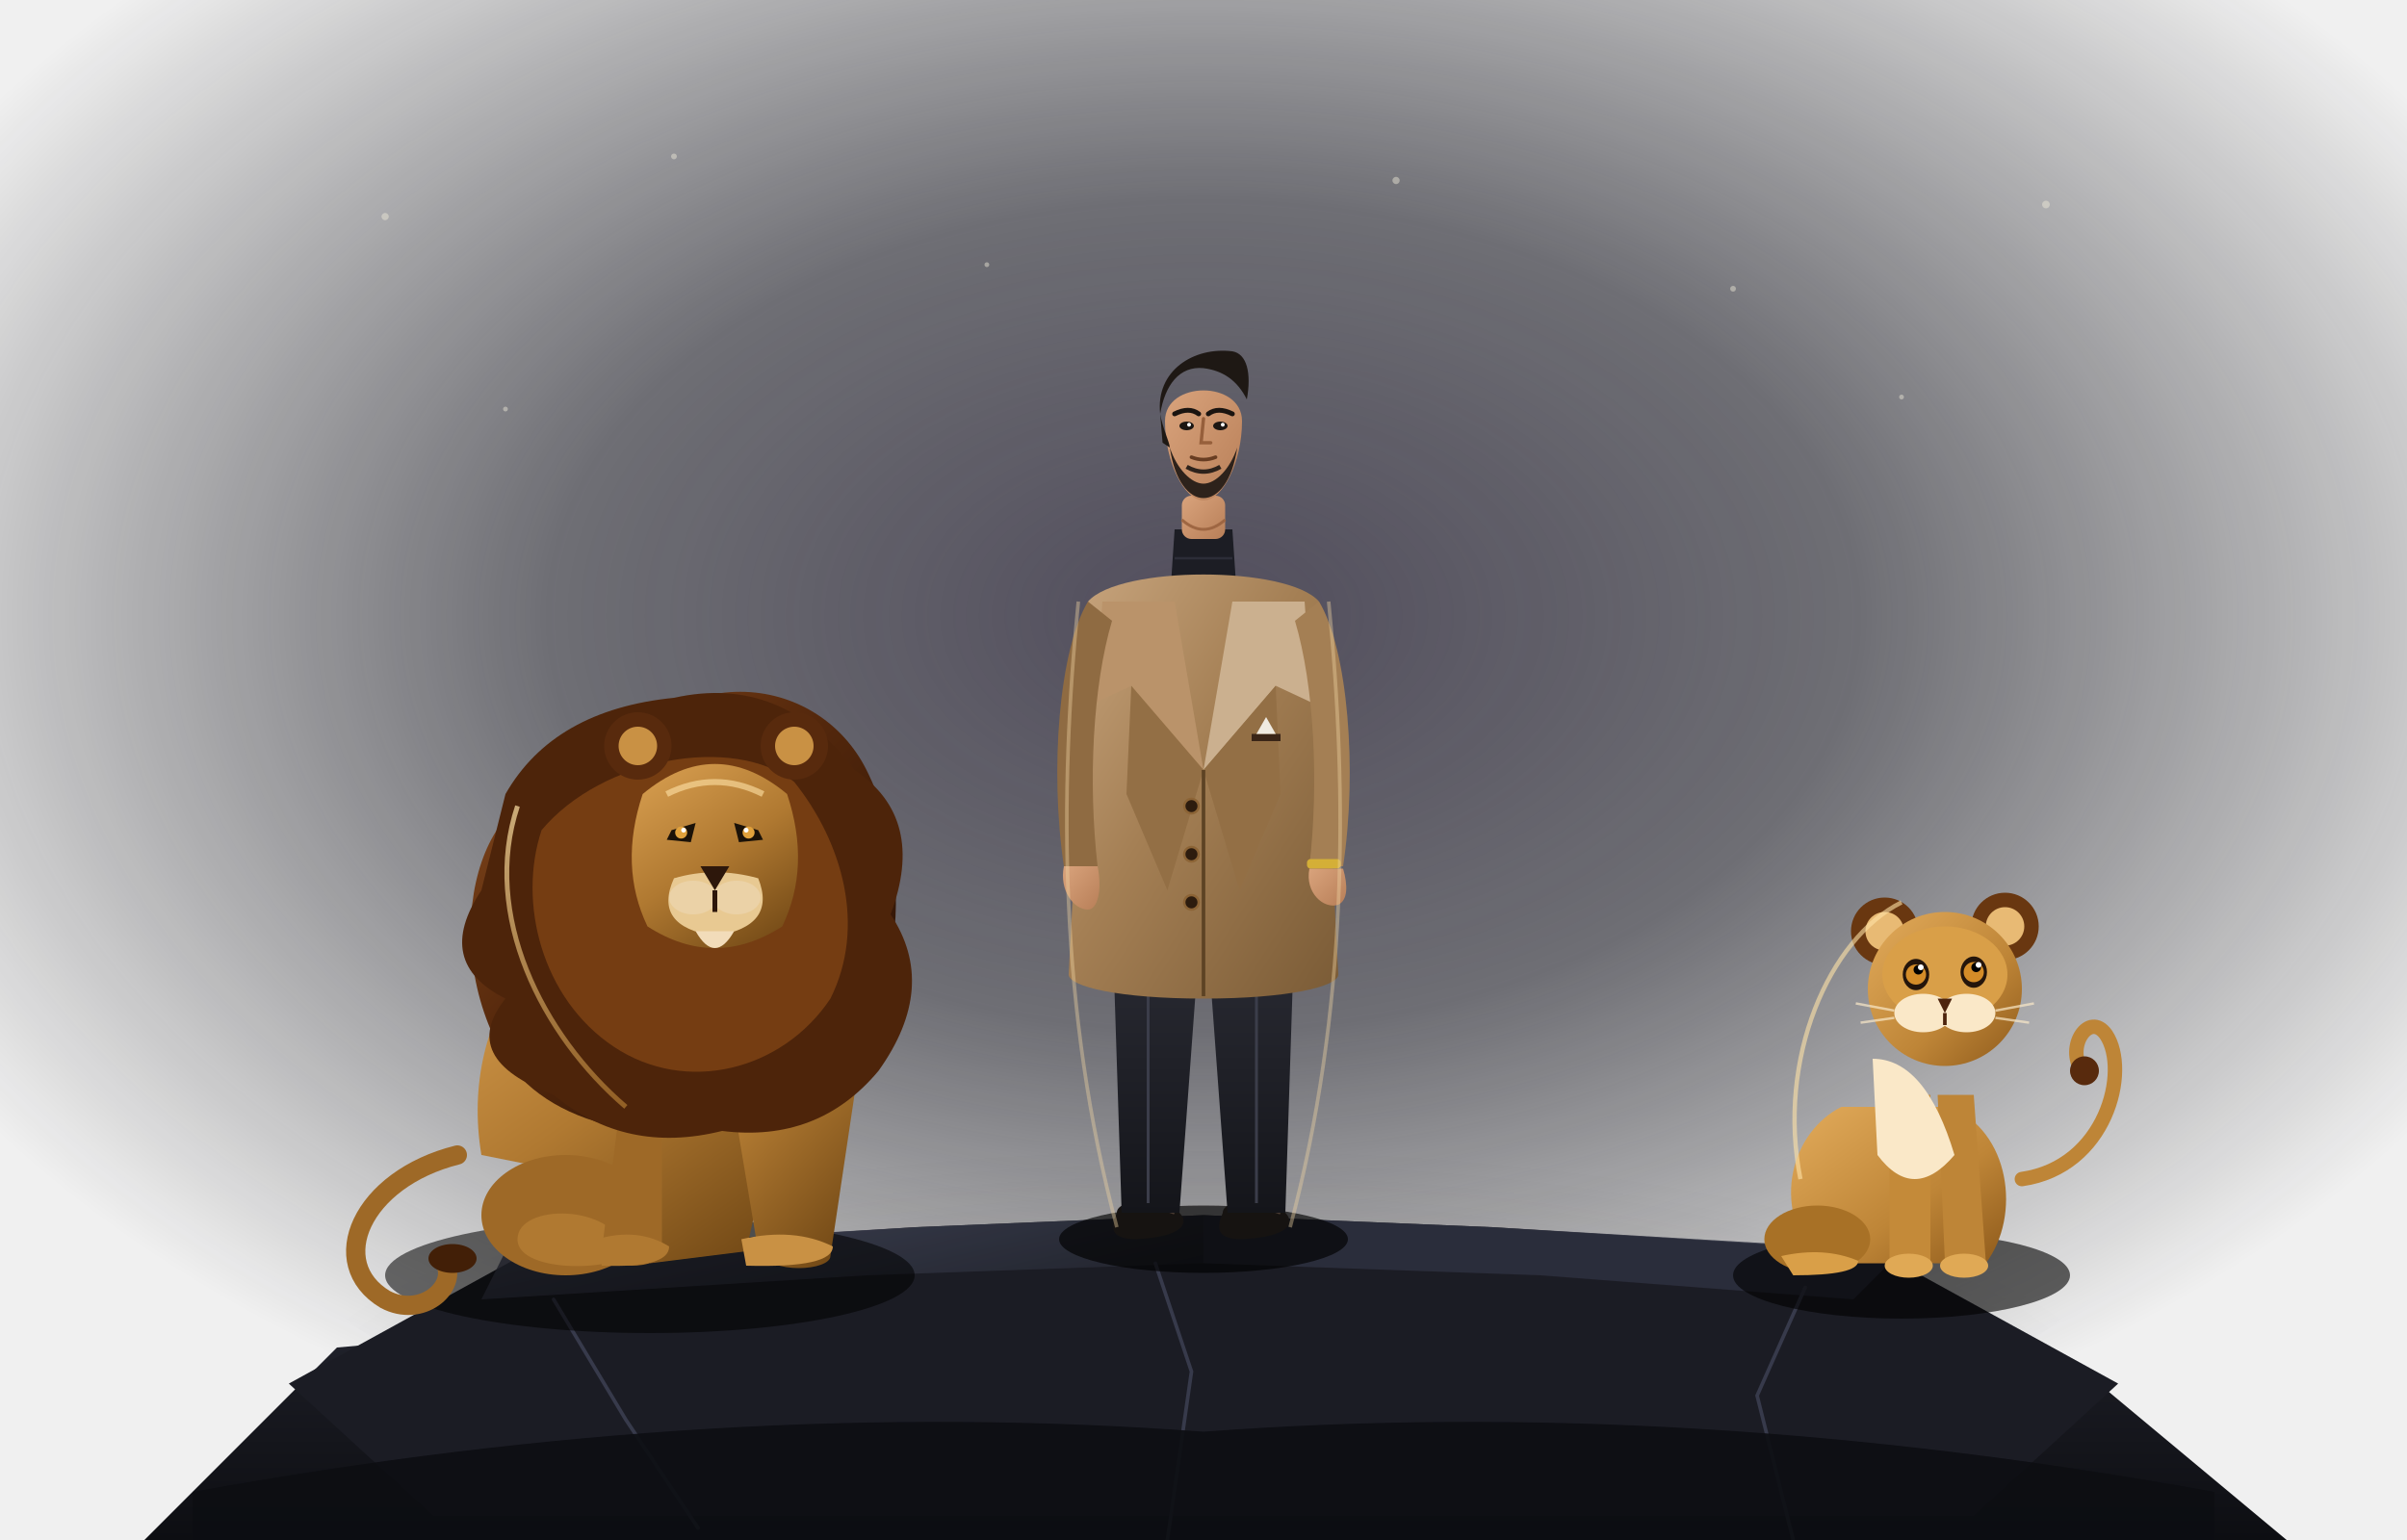
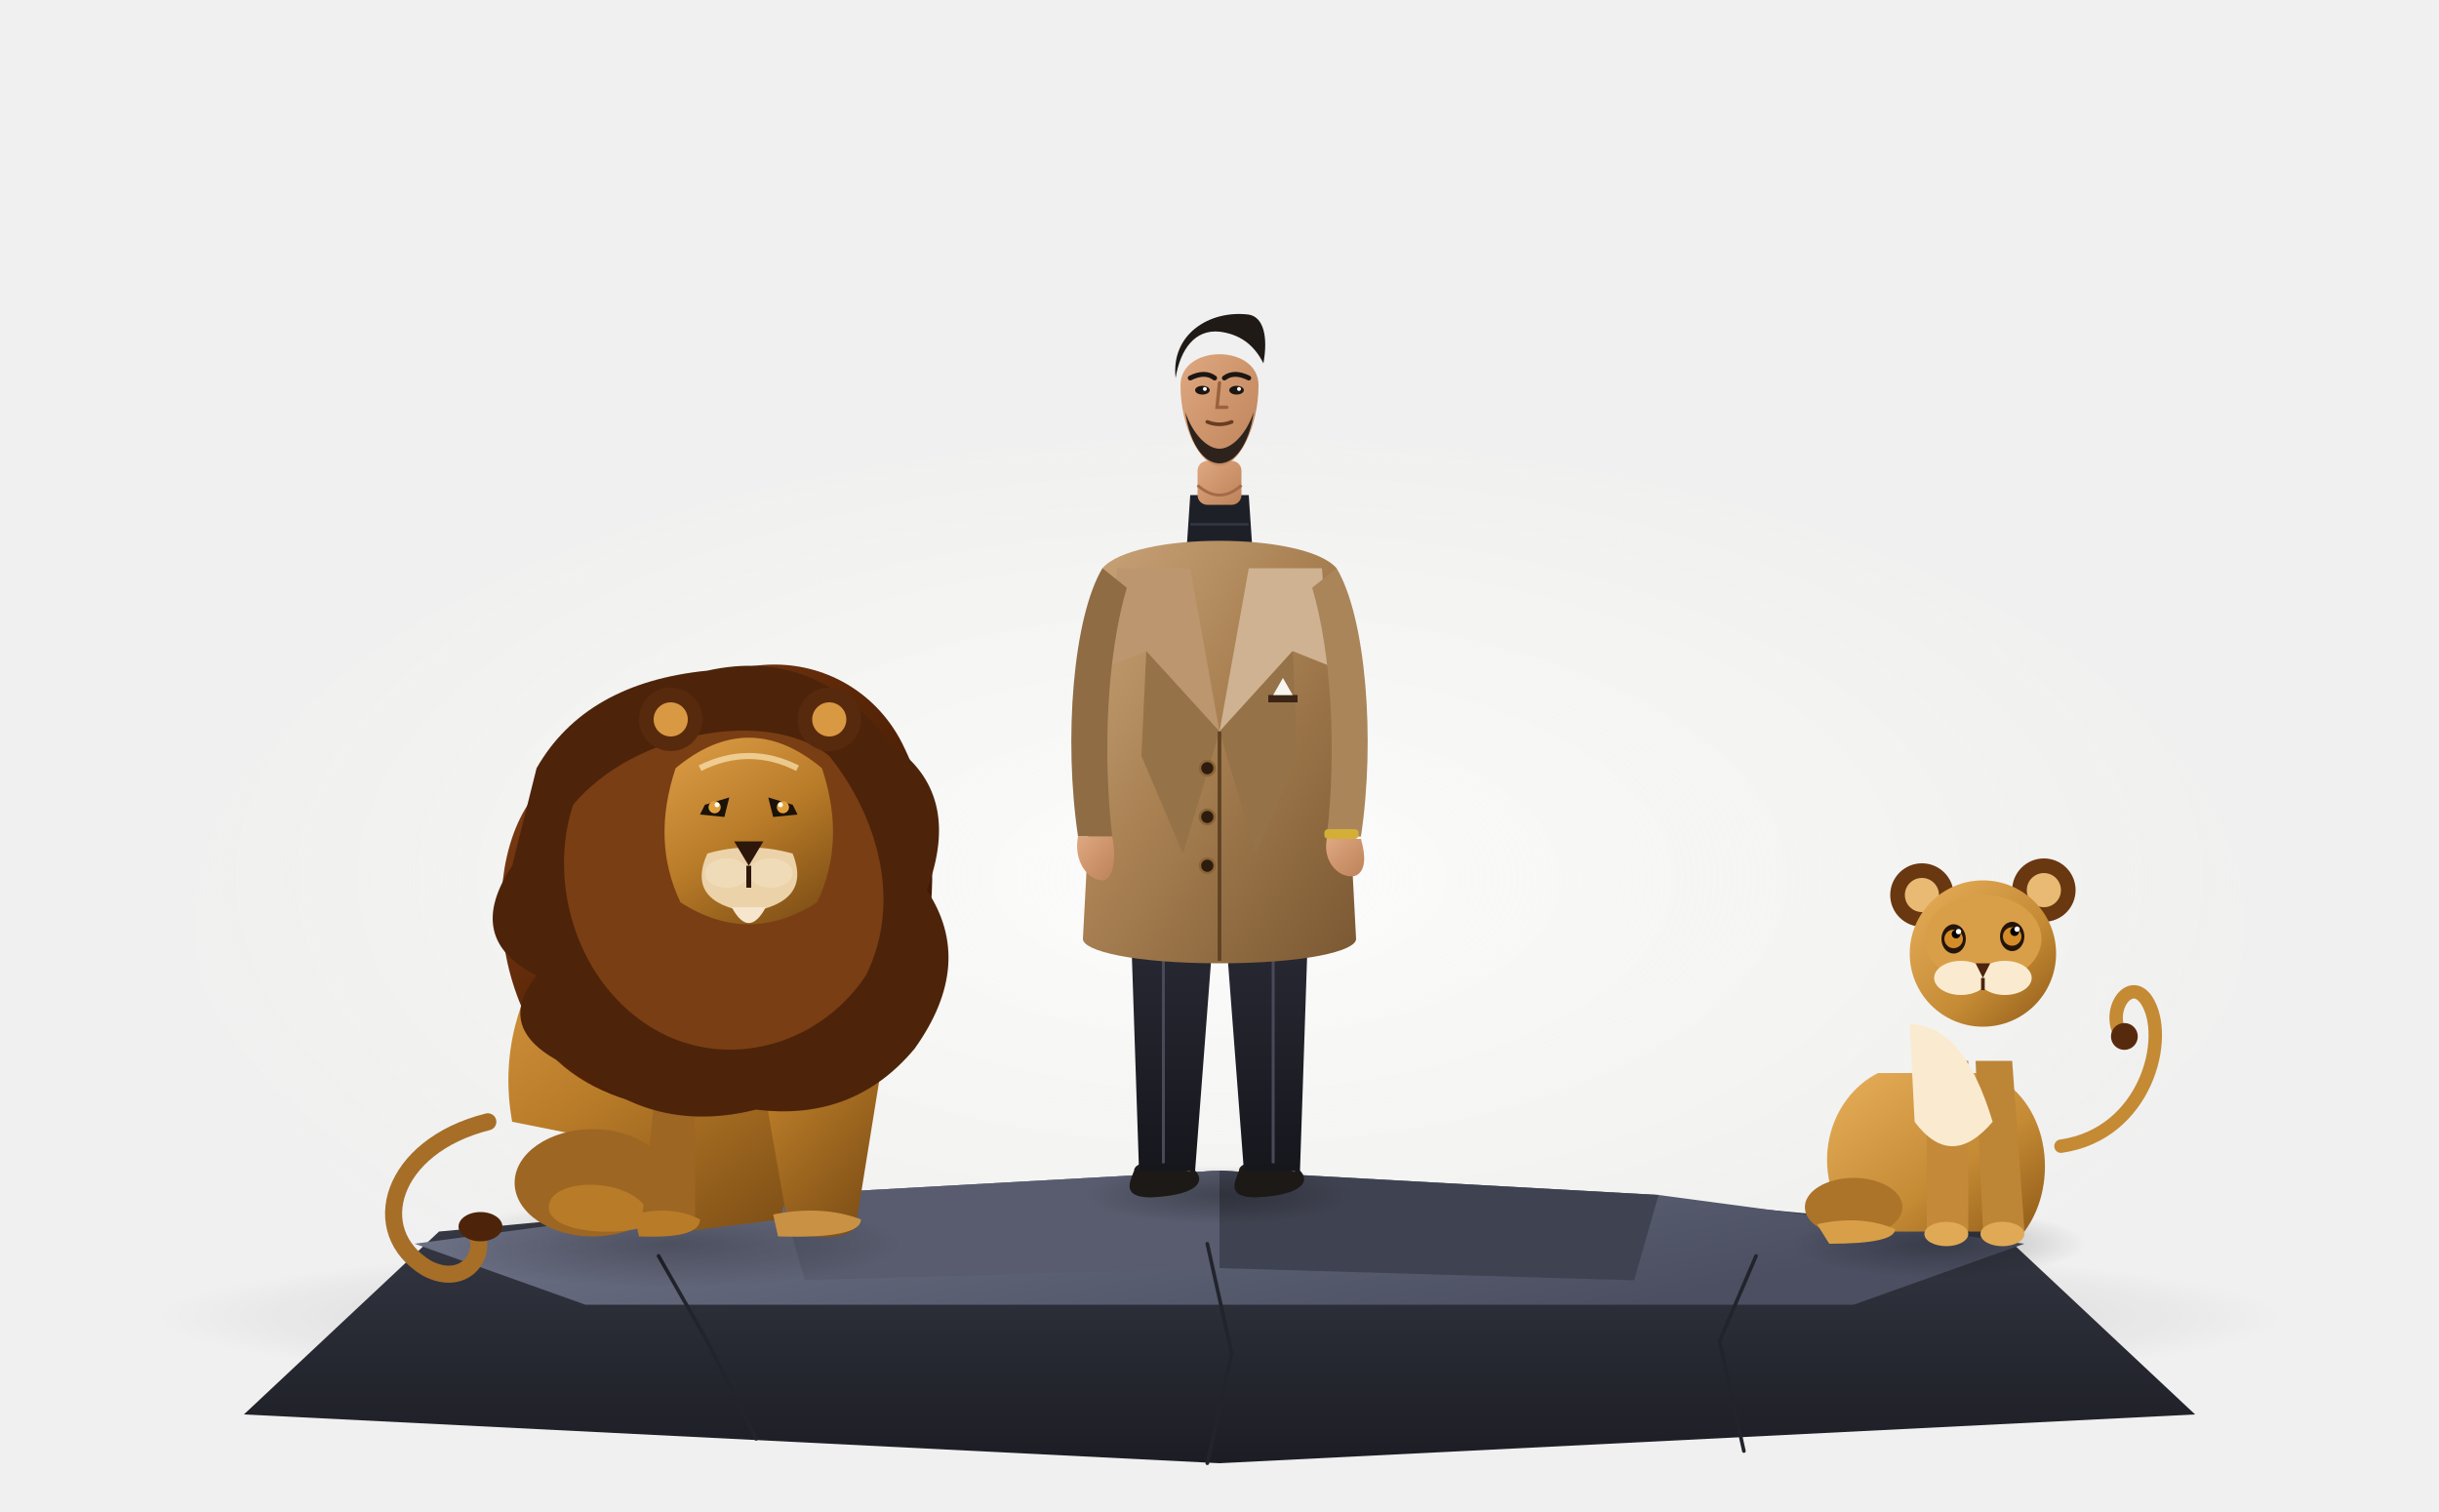
- <svg xmlns="http://www.w3.org/2000/svg" viewBox="0 0 1000 640" width="100%" height="100%" fill="none" aria-label="Illustration: Muhammad Hassaan standing between an adult lion and a lion cub on a summit plateau">
+ <svg xmlns="http://www.w3.org/2000/svg" viewBox="0 0 1000 620" width="100%" height="100%" fill="none" aria-label="Illustration: Muhammad Hassaan standing between a majestic lion and a lion cub on a mountain peak">
  <defs>
-     <radialGradient id="skyGlow" cx="50%" cy="40%" r="60%">
-       <stop offset="0%" stop-color="#2a2538" stop-opacity="0.8" />
-       <stop offset="45%" stop-color="#181822" stop-opacity="0.6" />
-       <stop offset="100%" stop-color="#0a0a0e" stop-opacity="0" />
+     <radialGradient id="canvasGlow" cx="50%" cy="45%" r="55%">
+       <stop offset="0%" stop-color="#ffffff" stop-opacity="0.9" />
+       <stop offset="60%" stop-color="#f7f7f5" stop-opacity="0.5" />
+       <stop offset="100%" stop-color="#f2f2ee" stop-opacity="0" />
    </radialGradient>
-     <radialGradient id="groundMist" cx="50%" cy="85%" r="50%">
-       <stop offset="0%" stop-color="#c69f68" stop-opacity="0.22" />
-       <stop offset="40%" stop-color="#725b38" stop-opacity="0.10" />
+     <linearGradient id="rockBaseGrad" x1="0%" y1="0%" x2="0%" y2="100%">
+       <stop offset="0%" stop-color="#3d404d" />
+       <stop offset="50%" stop-color="#2a2c36" />
+       <stop offset="100%" stop-color="#1c1d24" />
+     </linearGradient>
+     <linearGradient id="rockFacetLight" x1="0%" y1="0%" x2="100%" y2="40%">
+       <stop offset="0%" stop-color="#73778c" />
+       <stop offset="100%" stop-color="#4b4f61" />
+     </linearGradient>
+     <linearGradient id="lionBodyGrad" x1="20%" y1="0%" x2="80%" y2="100%">
+       <stop offset="0%" stop-color="#d99943" />
+       <stop offset="50%" stop-color="#b87b28" />
+       <stop offset="100%" stop-color="#805016" />
+     </linearGradient>
+     <linearGradient id="lionManeGrad" x1="0%" y1="0%" x2="100%" y2="100%">
+       <stop offset="0%" stop-color="#8c4718" />
+       <stop offset="45%" stop-color="#5a2608" />
+       <stop offset="100%" stop-color="#2e1103" />
+     </linearGradient>
+     <linearGradient id="coatGrad" x1="0%" y1="0%" x2="100%" y2="100%">
+       <stop offset="0%" stop-color="#caa57a" />
+       <stop offset="45%" stop-color="#a88052" />
+       <stop offset="100%" stop-color="#7a5832" />
+     </linearGradient>
+     <linearGradient id="trouserGrad" x1="0%" y1="0%" x2="0%" y2="100%">
+       <stop offset="0%" stop-color="#2c2d38" />
+       <stop offset="100%" stop-color="#16171d" />
+     </linearGradient>
+     <linearGradient id="skinGrad" x1="0%" y1="0%" x2="100%" y2="100%">
+       <stop offset="0%" stop-color="#dfa880" />
+       <stop offset="100%" stop-color="#bd8259" />
+     </linearGradient>
+     <linearGradient id="cubBodyGrad" x1="0%" y1="0%" x2="100%" y2="100%">
+       <stop offset="0%" stop-color="#e8af5c" />
+       <stop offset="60%" stop-color="#c48a34" />
+       <stop offset="100%" stop-color="#915b18" />
+     </linearGradient>
+     <radialGradient id="baseShadow" cx="50%" cy="50%" r="50%">
+       <stop offset="0%" stop-color="#000000" stop-opacity="0.25" />
+       <stop offset="70%" stop-color="#000000" stop-opacity="0.08" />
      <stop offset="100%" stop-color="#000000" stop-opacity="0" />
    </radialGradient>
-     <linearGradient id="rockBaseGrad" x1="0%" y1="0%" x2="0%" y2="100%">
-       <stop offset="0%" stop-color="#262833" />
-       <stop offset="40%" stop-color="#181920" />
-       <stop offset="100%" stop-color="#0d0e12" />
-     </linearGradient>
-     <linearGradient id="rockHighlight" x1="0%" y1="0%" x2="100%" y2="50%">
-       <stop offset="0%" stop-color="#4a4d63" />
-       <stop offset="100%" stop-color="#262833" />
-     </linearGradient>
-     <linearGradient id="lionBodyGrad" x1="20%" y1="0%" x2="80%" y2="100%">
-       <stop offset="0%" stop-color="#d49b4d" />
-       <stop offset="50%" stop-color="#b07931" />
-       <stop offset="100%" stop-color="#754b17" />
-     </linearGradient>
-     <linearGradient id="lionManeGrad" x1="0%" y1="0%" x2="100%" y2="100%">
-       <stop offset="0%" stop-color="#8a4d1f" />
-       <stop offset="40%" stop-color="#582a0d" />
-       <stop offset="85%" stop-color="#2d1305" />
-     </linearGradient>
-     <linearGradient id="lionRimLight" x1="0%" y1="0%" x2="0%" y2="100%">
-       <stop offset="0%" stop-color="#ffe3a6" />
-       <stop offset="100%" stop-color="#b07931" />
-     </linearGradient>
-     <linearGradient id="coatGrad" x1="0%" y1="0%" x2="100%" y2="100%">
-       <stop offset="0%" stop-color="#c8a57e" />
-       <stop offset="45%" stop-color="#a47f54" />
-       <stop offset="100%" stop-color="#7a5b36" />
-     </linearGradient>
-     <linearGradient id="trouserGrad" x1="0%" y1="0%" x2="0%" y2="100%">
-       <stop offset="0%" stop-color="#2c2d36" />
-       <stop offset="100%" stop-color="#14151a" />
-     </linearGradient>
-     <linearGradient id="skinGrad" x1="0%" y1="0%" x2="100%" y2="100%">
-       <stop offset="0%" stop-color="#d9a37c" />
-       <stop offset="100%" stop-color="#b87f58" />
-     </linearGradient>
-     <linearGradient id="cubBodyGrad" x1="0%" y1="0%" x2="100%" y2="100%">
-       <stop offset="0%" stop-color="#e2ab5b" />
-       <stop offset="60%" stop-color="#be8537" />
-       <stop offset="100%" stop-color="#8e5a1b" />
-     </linearGradient>
-     <filter id="softGlow" x="-20%" y="-20%" width="140%" height="140%">
-       <feGaussianBlur stdDeviation="14" result="blur" />
-       <feComposite in="SourceGraphic" in2="blur" operator="over" />
-     </filter>
  </defs>
-   <rect x="0" y="0" width="1000" height="640" fill="url(#skyGlow)" />
-   <ellipse cx="500" cy="510" rx="380" ry="110" fill="url(#groundMist)" />
-   <g opacity="0.45" fill="#f0ebd9">
-     <circle cx="160" cy="90" r="1.5" />
-     <circle cx="280" cy="65" r="1.2" />
-     <circle cx="410" cy="110" r="1" />
-     <circle cx="580" cy="75" r="1.5" />
-     <circle cx="720" cy="120" r="1.2" />
-     <circle cx="850" cy="85" r="1.6" />
-     <circle cx="210" cy="170" r="1" />
-     <circle cx="790" cy="165" r="1" />
+   <ellipse cx="500" cy="380" rx="420" ry="200" fill="url(#canvasGlow)" />
+   <g id="mountainPeak">
+     <ellipse cx="500" cy="540" rx="440" ry="35" fill="url(#baseShadow)" />
+     <polygon points="100,580 180,505 340,490 500,480 660,490 820,505 900,580 500,600" fill="url(#rockBaseGrad)" />
+     <polygon points="170,510 320,490 500,480 680,490 830,510 760,535 240,535" fill="url(#rockFacetLight)" />
+     <polygon points="320,490 500,480 500,520 330,525" fill="#585c6e" />
+     <polygon points="500,480 680,490 670,525 500,520" fill="#3f4250" />
+     <path d="M 270 515 L 290 550 L 310 590" stroke="#22242c" stroke-width="1.5" stroke-linecap="round" />
+     <path d="M 495 510 L 505 555 L 495 600" stroke="#22242c" stroke-width="1.5" stroke-linecap="round" />
+     <path d="M 720 515 L 705 550 L 715 595" stroke="#22242c" stroke-width="1.5" stroke-linecap="round" />
  </g>
-   <g id="summitPlateau">
-     <polygon points="60,640 140,560 310,545 490,555 700,540 860,565 950,640" fill="url(#rockBaseGrad)" />
-     <polygon points="120,575 220,520 380,510 500,505 620,510 780,520 880,575 820,630 180,630" fill="#1b1c24" />
-     <polygon points="210,520 380,510 500,505 500,525 360,530 200,540" fill="url(#rockHighlight)" opacity="0.8" />
-     <polygon points="500,505 620,510 790,520 770,540 640,530 500,525" fill="#2d303f" opacity="0.85" />
-     <path d="M 230 540 L 260 590 L 290 635" stroke="#373a4b" stroke-width="1.5" stroke-linecap="round" />
-     <path d="M 480 525 L 495 570 L 485 640" stroke="#373a4b" stroke-width="1.5" stroke-linecap="round" />
-     <path d="M 750 535 L 730 580 L 745 640" stroke="#373a4b" stroke-width="1.5" stroke-linecap="round" />
-   </g>
-   <g id="adultLion" transform="translate(40, 20)">
-     <ellipse cx="230" cy="510" rx="110" ry="24" fill="#000000" opacity="0.55" />
-     <path d="M 150 460 C 110 470, 95 505, 120 520 C 135 528, 150 515, 145 505" fill="none" stroke="#9e6927" stroke-width="8" stroke-linecap="round" />
-     <ellipse cx="148" cy="503" rx="10" ry="6" fill="#421f07" />
-     <path d="M 160 460 C 150 400, 190 355, 230 350 C 260 348, 280 370, 290 410 L 270 500 L 230 505 L 210 470 Z" fill="url(#lionBodyGrad)" />
-     <ellipse cx="195" cy="485" rx="35" ry="25" fill="#9e6927" />
-     <path d="M 175 495 C 175 480, 215 480, 220 500 C 220 508, 175 510, 175 495 Z" fill="#b07931" />
-     <path d="M 240 370 C 260 370, 310 390, 315 435 L 305 502 C 305 508, 280 510, 275 500 L 265 440 Z" fill="url(#lionBodyGrad)" />
-     <path d="M 235 410 L 235 500 C 235 508, 210 508, 210 500 L 220 420 Z" fill="#9e6927" />
-     <path d="M 268 495 Q 290 490 306 498 Q 306 507 270 506 Z" fill="#c99144" />
-     <path d="M 208 495 Q 225 490 238 498 Q 238 507 210 506 Z" fill="#b07931" />
-     <path d="M 200 310 C 160 300, 140 370, 170 420 C 190 450, 240 460, 290 440 C 330 420, 345 350, 320 300 C 300 260, 240 250, 200 310 Z" fill="url(#lionManeGrad)" />
-     <path d="M 160 350 Q 140 380 170 395 Q 150 420 190 435 Q 220 460 260 450 Q 300 455 325 425 Q 350 390 330 360 Q 345 320 315 300 Q 285 260 240 270 Q 190 275 170 310 Z" fill="#4d240a" />
-     <path d="M 185 325 C 175 355, 185 395, 215 415 C 245 435, 285 425, 305 395 C 320 365, 310 330, 290 305 C 265 285, 210 295, 185 325 Z" fill="#753d12" />
-     <g id="lionHead" transform="translate(205, 265)">
-       <circle cx="20" cy="25" r="14" fill="#582a0d" />
-       <circle cx="20" cy="25" r="8" fill="#c99144" />
-       <circle cx="85" cy="25" r="14" fill="#582a0d" />
-       <circle cx="85" cy="25" r="8" fill="#c99144" />
+   <g id="adultLion" transform="translate(45, 10)">
+     <ellipse cx="230" cy="500" rx="95" ry="18" fill="url(#baseShadow)" />
+     <path d="M 155 450 C 115 460, 105 495, 130 510 C 145 518, 155 505, 150 495" fill="none" stroke="#a66e27" stroke-width="7" stroke-linecap="round" />
+     <ellipse cx="152" cy="493" rx="9" ry="6" fill="#4d240a" />
+     <path d="M 165 450 C 155 395, 195 350, 235 345 C 265 343, 285 365, 295 405 L 275 490 L 235 495 L 215 460 Z" fill="url(#lionBodyGrad)" />
+     <ellipse cx="198" cy="475" rx="32" ry="22" fill="#9e6623" />
+     <path d="M 180 485 C 180 472, 218 472, 222 490 C 222 497, 180 498, 180 485 Z" fill="#b87b28" />
+     <path d="M 245 365 C 265 365, 312 385, 316 430 L 306 492 C 306 498, 284 500, 278 492 L 268 435 Z" fill="url(#lionBodyGrad)" />
+     <path d="M 240 405 L 240 492 C 240 498, 218 498, 218 492 L 226 415 Z" fill="#9e6623" />
+     <path d="M 272 488 Q 292 484 308 490 Q 308 498 274 497 Z" fill="#c99144" />
+     <path d="M 215 488 Q 230 484 242 490 Q 242 498 217 497 Z" fill="#b87b28" />
+     <path d="M 205 305 C 165 295, 145 365, 175 415 C 195 445, 245 455, 295 435 C 335 415, 350 345, 325 295 C 305 255, 245 245, 205 305 Z" fill="url(#lionManeGrad)" />
+     <path d="M 165 345 Q 145 375 175 390 Q 155 415 195 430 Q 225 455 265 445 Q 305 450 330 420 Q 355 385 335 355 Q 350 315 320 295 Q 290 255 245 265 Q 195 270 175 305 Z" fill="#4d240a" />
+     <path d="M 190 320 C 180 350, 190 390, 220 410 C 250 430, 290 420, 310 390 C 325 360, 315 325, 295 300 C 270 280, 215 290, 190 320 Z" fill="#7a3e14" />
+     <g id="lionFace" transform="translate(210, 260)">
+       <circle cx="20" cy="25" r="13" fill="#582a0d" />
+       <circle cx="20" cy="25" r="7" fill="#d99943" />
+       <circle cx="85" cy="25" r="13" fill="#582a0d" />
+       <circle cx="85" cy="25" r="7" fill="#d99943" />
      <path d="M 22 45 Q 52 20 82 45 Q 92 75 80 100 Q 52 118 24 100 Q 12 75 22 45 Z" fill="url(#lionBodyGrad)" />
-       <path d="M 32 45 Q 52 35 72 45" stroke="#ffe3a6" stroke-width="2.5" fill="none" opacity="0.6" />
-       <path d="M 35 80 Q 52 75 70 80 Q 78 100 52 104 Q 26 100 35 80 Z" fill="#e8c992" />
-       <ellipse cx="43" cy="88" rx="10" ry="7" fill="#ebd2a7" />
-       <ellipse cx="61" cy="88" rx="10" ry="7" fill="#ebd2a7" />
+       <path d="M 32 45 Q 52 35 72 45" stroke="#fce5b3" stroke-width="2.5" fill="none" opacity="0.7" />
+       <path d="M 35 80 Q 52 75 70 80 Q 78 100 52 104 Q 26 100 35 80 Z" fill="#ebd2a9" />
+       <ellipse cx="43" cy="88" rx="9" ry="6" fill="#f0dbb8" />
+       <ellipse cx="61" cy="88" rx="9" ry="6" fill="#f0dbb8" />
      <polygon points="46,75 58,75 52,85" fill="#2d170b" />
      <line x1="52" y1="85" x2="52" y2="94" stroke="#2d170b" stroke-width="2" />
      <polygon points="34,60 44,57 42,65 32,64" fill="#1b1208" />
      <circle cx="38" cy="61" r="2.5" fill="#e0a13c" />
      <circle cx="39" cy="60" r="1" fill="#ffffff" />
      <polygon points="70,60 60,57 62,65 72,64" fill="#1b1208" />
      <circle cx="66" cy="61" r="2.5" fill="#e0a13c" />
      <circle cx="65" cy="60" r="1" fill="#ffffff" />
-       <path d="M 44 102 Q 52 116 60 102 Z" fill="#f2dcba" />
+       <path d="M 45 102 Q 52 115 59 102 Z" fill="#f7e6ce" />
    </g>
-     <path d="M 175 315 C 160 360, 185 410, 220 440" stroke="url(#lionRimLight)" stroke-width="2" fill="none" opacity="0.7" />
  </g>
-   <g id="hassaanCenter" transform="translate(420, 110)">
-     <ellipse cx="80" cy="405" rx="60" ry="14" fill="#000000" opacity="0.65" />
+   <g id="hassaanCenter" transform="translate(420, 95)">
+     <ellipse cx="80" cy="395" rx="55" ry="12" fill="url(#baseShadow)" />
    <g id="shoes">
-       <path d="M 44 394 C 44 388, 62 388, 70 394 C 74 398, 72 404, 52 405 C 40 405, 42 399, 44 394 Z" fill="#161311" />
-       <path d="M 47 393 Q 58 390 68 394" stroke="#4a3b32" stroke-width="1.5" fill="none" />
-       <path d="M 88 394 C 88 388, 106 388, 114 394 C 118 398, 116 404, 96 405 C 84 405, 86 399, 88 394 Z" fill="#161311" />
-       <path d="M 91 393 Q 102 390 112 394" stroke="#4a3b32" stroke-width="1.5" fill="none" />
+       <path d="M 45 385 C 45 380, 62 380, 70 385 C 74 389, 72 395, 52 396 C 40 396, 43 390, 45 385 Z" fill="#1c1917" />
+       <path d="M 47 384 Q 58 381 68 385" stroke="#5a493e" stroke-width="1.2" fill="none" />
+       <path d="M 88 385 C 88 380, 105 380, 113 385 C 117 389, 115 395, 95 396 C 83 396, 86 390, 88 385 Z" fill="#1c1917" />
+       <path d="M 90 384 Q 101 381 111 385" stroke="#5a493e" stroke-width="1.2" fill="none" />
    </g>
    <g id="trousers">
-       <path d="M 42 270 L 46 394 L 70 394 L 78 285 L 82 285 L 90 394 L 114 394 L 118 270 Z" fill="url(#trouserGrad)" />
-       <line x1="57" y1="280" x2="57" y2="390" stroke="#3b3d4a" stroke-width="1.2" />
-       <line x1="102" y1="280" x2="102" y2="390" stroke="#3b3d4a" stroke-width="1.2" />
+       <path d="M 43 265 L 47 385 L 70 385 L 78 280 L 82 280 L 90 385 L 113 385 L 117 265 Z" fill="url(#trouserGrad)" />
+       <line x1="57" y1="275" x2="57" y2="382" stroke="#484a59" stroke-width="1.2" />
+       <line x1="102" y1="275" x2="102" y2="382" stroke="#484a59" stroke-width="1.2" />
    </g>
-     <path d="M 68 110 L 92 110 L 94 140 L 66 140 Z" fill="#1c1d24" />
-     <line x1="68" y1="122" x2="92" y2="122" stroke="#2c2d38" stroke-width="1" />
+     <path d="M 68 108 L 92 108 L 94 138 L 66 138 Z" fill="#1e2028" />
+     <line x1="68" y1="120" x2="92" y2="120" stroke="#333642" stroke-width="1" />
    <g id="overcoat">
-       <path d="M 32 140 C 45 125, 115 125, 128 140 L 136 295 C 136 300, 115 305, 80 305 C 45 305, 24 300, 24 295 Z" fill="url(#coatGrad)" />
-       <polygon points="38,140 68,140 80,210 50,175 35,182" fill="#ba936a" />
-       <polygon points="50,175 80,210 65,260 48,220" fill="#936f45" />
-       <polygon points="122,140 92,140 80,210 110,175 125,182" fill="#cbb08f" />
-       <polygon points="110,175 80,210 95,260 112,220" fill="#936f45" />
-       <line x1="80" y1="210" x2="80" y2="304" stroke="#5d4324" stroke-width="1.5" />
-       <circle cx="75" cy="225" r="3" fill="#2d1c0e" stroke="#8c6436" stroke-width="1" />
-       <circle cx="75" cy="245" r="3" fill="#2d1c0e" stroke="#8c6436" stroke-width="1" />
-       <circle cx="75" cy="265" r="3" fill="#2d1c0e" stroke="#8c6436" stroke-width="1" />
-       <path d="M 100 195 L 112 195 L 112 198 L 100 198 Z" fill="#3a2517" />
-       <polygon points="102,195 106,188 110,195" fill="#f0ebe1" />
-       <path d="M 32 140 C 20 160, 16 210, 22 250 L 36 250 C 32 215, 34 175, 42 148 Z" fill="#8f6b42" />
-       <path d="M 22 250 C 20 260, 26 268, 32 268 C 36 268, 38 260, 36 250 Z" fill="url(#skinGrad)" />
-       <path d="M 128 140 C 140 160, 144 210, 138 250 L 124 250 C 128 215, 126 175, 118 148 Z" fill="#a47f54" />
-       <rect x="123" y="247" width="14" height="4" rx="1.5" fill="#d4af37" />
-       <path d="M 124 251 C 122 261, 130 268, 136 266 C 140 264, 140 258, 138 251 Z" fill="url(#skinGrad)" />
+       <path d="M 32 138 C 45 123, 115 123, 128 138 L 136 290 C 136 295, 115 300, 80 300 C 45 300, 24 295, 24 290 Z" fill="url(#coatGrad)" />
+       <polygon points="38,138 68,138 80,205 50,172 35,178" fill="#bc966e" />
+       <polygon points="50,172 80,205 65,255 48,215" fill="#967248" />
+       <polygon points="122,138 92,138 80,205 110,172 125,178" fill="#ceb292" />
+       <polygon points="110,172 80,205 95,255 112,215" fill="#967248" />
+       <line x1="80" y1="205" x2="80" y2="299" stroke="#5d4223" stroke-width="1.5" />
+       <circle cx="75" cy="220" r="3" fill="#2d1c0e" stroke="#8c6436" stroke-width="1" />
+       <circle cx="75" cy="240" r="3" fill="#2d1c0e" stroke="#8c6436" stroke-width="1" />
+       <circle cx="75" cy="260" r="3" fill="#2d1c0e" stroke="#8c6436" stroke-width="1" />
+       <path d="M 100 190 L 112 190 L 112 193 L 100 193 Z" fill="#3a2517" />
+       <polygon points="102,190 106,183 110,190" fill="#f7f5f0" />
+       <path d="M 32 138 C 20 158, 16 208, 22 248 L 36 248 C 32 213, 34 173, 42 146 Z" fill="#8f6c44" />
+       <path d="M 22 248 C 20 258, 26 266, 32 266 C 36 266, 38 258, 36 248 Z" fill="url(#skinGrad)" />
+       <path d="M 128 138 C 140 158, 144 208, 138 248 L 124 248 C 128 213, 126 173, 118 146 Z" fill="#aa855a" />
+       <rect x="123" y="245" width="14" height="4" rx="1.5" fill="#d4af37" />
+       <path d="M 124 249 C 122 259, 130 266, 136 264 C 140 262, 140 256, 138 249 Z" fill="url(#skinGrad)" />
    </g>
-     <g id="headAndFace">
-       <rect x="71" y="96" width="18" height="18" rx="4" fill="url(#skinGrad)" />
-       <path d="M 71 106 Q 80 114 89 106" stroke="#9e6642" stroke-width="1.2" fill="none" />
-       <path d="M 64 65 C 64 48, 96 48, 96 65 C 96 82, 88 98, 80 98 C 72 98, 64 82, 64 65 Z" fill="url(#skinGrad)" />
-       <path d="M 62 62 C 60 44, 76 34, 92 36 C 98 37, 100 45, 98 56 C 94 48, 88 44, 80 43 C 70 42, 64 50, 62 62 Z" fill="#1e1814" />
-       <path d="M 62 62 C 63 68, 66 74, 66 76 L 63 74 Z" fill="#1e1814" />
-       <path d="M 66 76 C 68 90, 74 97, 80 97 C 86 97, 92 90, 94 76 C 91 85, 85 91, 80 91 C 75 91, 69 85, 66 76 Z" fill="#2d221b" />
-       <path d="M 73 84 Q 80 88 87 84" stroke="#2d221b" stroke-width="1.8" fill="none" />
-       <path d="M 68 62 Q 74 59 78 62" stroke="#1a1410" stroke-width="2" stroke-linecap="round" />
-       <path d="M 82 62 Q 86 59 92 62" stroke="#1a1410" stroke-width="2" stroke-linecap="round" />
-       <ellipse cx="73" cy="67" rx="3" ry="1.8" fill="#1c1612" />
-       <circle cx="74" cy="66.5" r="0.8" fill="#ffffff" />
-       <ellipse cx="87" cy="67" rx="3" ry="1.8" fill="#1c1612" />
-       <circle cx="88" cy="66.5" r="0.8" fill="#ffffff" />
-       <path d="M 80 64 L 79 74 L 83 74" stroke="#965f3b" stroke-width="1.4" fill="none" stroke-linecap="round" />
-       <path d="M 75 80 Q 80 82 85 80" stroke="#683d22" stroke-width="1.5" fill="none" stroke-linecap="round" />
+     <g id="head">
+       <rect x="71" y="94" width="18" height="18" rx="4" fill="url(#skinGrad)" />
+       <path d="M 71 104 Q 80 112 89 104" stroke="#a36b47" stroke-width="1.2" fill="none" />
+       <path d="M 64 63 C 64 46, 96 46, 96 63 C 96 80, 88 96, 80 96 C 72 96, 64 80, 64 63 Z" fill="url(#skinGrad)" />
+       <path d="M 62 60 C 60 42, 76 32, 92 34 C 98 35, 100 43, 98 54 C 94 46, 88 42, 80 41 C 70 40, 64 48, 62 60 Z" fill="#1f1a16" />
+       <path d="M 66 74 C 68 88, 74 95, 80 95 C 86 95, 92 88, 94 74 C 91 83, 85 89, 80 89 C 75 89, 69 83, 66 74 Z" fill="#2d231c" />
+       <path d="M 68 60 Q 74 57 78 60" stroke="#1c1612" stroke-width="2" stroke-linecap="round" />
+       <path d="M 82 60 Q 86 57 92 60" stroke="#1c1612" stroke-width="2" stroke-linecap="round" />
+       <ellipse cx="73" cy="65" rx="3" ry="1.8" fill="#1c1612" />
+       <circle cx="74" cy="64.5" r="0.8" fill="#ffffff" />
+       <ellipse cx="87" cy="65" rx="3" ry="1.8" fill="#1c1612" />
+       <circle cx="88" cy="64.5" r="0.8" fill="#ffffff" />
+       <path d="M 80 62 L 79 72 L 83 72" stroke="#99623e" stroke-width="1.4" fill="none" stroke-linecap="round" />
+       <path d="M 75 78 Q 80 80 85 78" stroke="#683d22" stroke-width="1.5" fill="none" stroke-linecap="round" />
    </g>
-     <path d="M 28 140 C 20 220, 20 310, 44 400" stroke="#f0d5a3" stroke-width="1.5" fill="none" opacity="0.4" />
-     <path d="M 132 140 C 140 220, 140 310, 116 400" stroke="#f0d5a3" stroke-width="1.5" fill="none" opacity="0.4" />
  </g>
-   <g id="lionCub" transform="translate(680, 160)">
-     <ellipse cx="110" cy="370" rx="70" ry="18" fill="#000000" opacity="0.6" />
-     <path d="M 160 330 C 195 325, 205 285, 195 270 C 188 260, 178 275, 185 285" fill="none" stroke="#be8537" stroke-width="6" stroke-linecap="round" />
-     <circle cx="186" cy="285" r="6" fill="#582a0d" />
-     <path d="M 85 300 C 65 310, 55 340, 75 365 L 145 365 C 160 345, 155 310, 130 300 Z" fill="url(#cubBodyGrad)" />
-     <ellipse cx="75" cy="355" rx="22" ry="14" fill="#a87126" />
-     <path d="M 60 362 Q 78 358 92 364 Q 92 370 65 370 Z" fill="#d99f48" />
-     <path d="M 105 295 L 105 364 C 105 369, 122 369, 122 364 L 122 295 Z" fill="#c48a39" />
-     <path d="M 125 295 L 128 364 C 128 369, 145 369, 145 364 L 140 295 Z" fill="#be8537" />
-     <ellipse cx="113" cy="366" rx="10" ry="5" fill="#e0a955" />
-     <ellipse cx="136" cy="366" rx="10" ry="5" fill="#e0a955" />
-     <path d="M 98 280 Q 120 280 132 320 Q 115 340 100 320 Z" fill="#fae8c8" />
-     <g id="cubHead" transform="translate(85, 205)">
-       <circle cx="18" cy="22" r="14" fill="#693710" />
-       <circle cx="18" cy="22" r="8" fill="#e8ba74" />
-       <circle cx="68" cy="20" r="14" fill="#693710" />
-       <circle cx="68" cy="20" r="8" fill="#e8ba74" />
-       <circle cx="43" cy="46" r="32" fill="url(#cubBodyGrad)" />
-       <ellipse cx="43" cy="40" rx="26" ry="20" fill="#d99f48" />
-       <ellipse cx="34" cy="56" rx="12" ry="8" fill="#fae8c8" />
-       <ellipse cx="52" cy="56" rx="12" ry="8" fill="#fae8c8" />
+   <g id="lionCub" transform="translate(685, 150)">
+     <ellipse cx="110" cy="360" rx="60" ry="14" fill="url(#baseShadow)" />
+     <path d="M 160 320 C 195 315, 205 275, 195 260 C 188 250, 178 265, 185 275" fill="none" stroke="#c48a34" stroke-width="5.5" stroke-linecap="round" />
+     <circle cx="186" cy="275" r="5.5" fill="#582a0d" />
+     <path d="M 85 290 C 65 300, 55 330, 75 355 L 145 355 C 160 335, 155 300, 130 290 Z" fill="url(#cubBodyGrad)" />
+     <ellipse cx="75" cy="345" rx="20" ry="12" fill="#ab7429" />
+     <path d="M 60 352 Q 78 348 92 354 Q 92 360 65 360 Z" fill="#d99f48" />
+     <path d="M 105 285 L 105 354 C 105 359, 122 359, 122 354 L 122 285 Z" fill="#c48a39" />
+     <path d="M 125 285 L 128 354 C 128 359, 145 359, 145 354 L 140 285 Z" fill="#bd8536" />
+     <ellipse cx="113" cy="356" rx="9" ry="5" fill="#e0a955" />
+     <ellipse cx="136" cy="356" rx="9" ry="5" fill="#e0a955" />
+     <path d="M 98 270 Q 120 270 132 310 Q 115 330 100 310 Z" fill="#faebd0" />
+     <g id="cubHead" transform="translate(85, 195)">
+       <circle cx="18" cy="22" r="13" fill="#693710" />
+       <circle cx="18" cy="22" r="7" fill="#e8ba74" />
+       <circle cx="68" cy="20" r="13" fill="#693710" />
+       <circle cx="68" cy="20" r="7" fill="#e8ba74" />
+       <circle cx="43" cy="46" r="30" fill="url(#cubBodyGrad)" />
+       <ellipse cx="43" cy="40" rx="24" ry="18" fill="#d99f48" />
+       <ellipse cx="34" cy="56" rx="11" ry="7" fill="#faebd0" />
+       <ellipse cx="52" cy="56" rx="11" ry="7" fill="#faebd0" />
      <polygon points="40,50 46,50 43,56" fill="#4d240d" />
      <line x1="43" y1="56" x2="43" y2="61" stroke="#4d240d" stroke-width="1.5" />
-       <ellipse cx="31" cy="40" rx="5.5" ry="6.5" fill="#24150b" />
-       <circle cx="31" cy="40" r="4.2" fill="#d48c28" />
-       <circle cx="32" cy="38" r="2" fill="#000000" />
-       <circle cx="33" cy="37" r="1.2" fill="#ffffff" />
-       <ellipse cx="55" cy="39" rx="5.5" ry="6.5" fill="#24150b" />
-       <circle cx="55" cy="39" r="4.2" fill="#d48c28" />
-       <circle cx="56" cy="37" r="2" fill="#000000" />
-       <circle cx="57" cy="36" r="1.2" fill="#ffffff" />
-       <line x1="22" y1="55" x2="6" y2="52" stroke="#fae8c8" stroke-width="1" opacity="0.7" />
-       <line x1="22" y1="58" x2="8" y2="60" stroke="#fae8c8" stroke-width="1" opacity="0.7" />
-       <line x1="64" y1="55" x2="80" y2="52" stroke="#fae8c8" stroke-width="1" opacity="0.7" />
-       <line x1="64" y1="58" x2="78" y2="60" stroke="#fae8c8" stroke-width="1" opacity="0.7" />
+       <ellipse cx="31" cy="40" rx="5" ry="6" fill="#24150b" />
+       <circle cx="31" cy="40" r="3.8" fill="#d48c28" />
+       <circle cx="32" cy="38" r="1.8" fill="#000000" />
+       <circle cx="33" cy="37" r="1.1" fill="#ffffff" />
+       <ellipse cx="55" cy="39" rx="5" ry="6" fill="#24150b" />
+       <circle cx="55" cy="39" r="3.8" fill="#d48c28" />
+       <circle cx="56" cy="37" r="1.8" fill="#000000" />
+       <circle cx="57" cy="36" r="1.1" fill="#ffffff" />
    </g>
-     <path d="M 68 330 C 58 280, 80 230, 110 215" stroke="#ffe3a6" stroke-width="1.8" fill="none" opacity="0.6" />
  </g>
-   <path d="M 80 620 Q 300 580 500 595 Q 700 580 920 620 L 920 640 L 80 640 Z" fill="#0c0d12" opacity="0.9" />
</svg>
